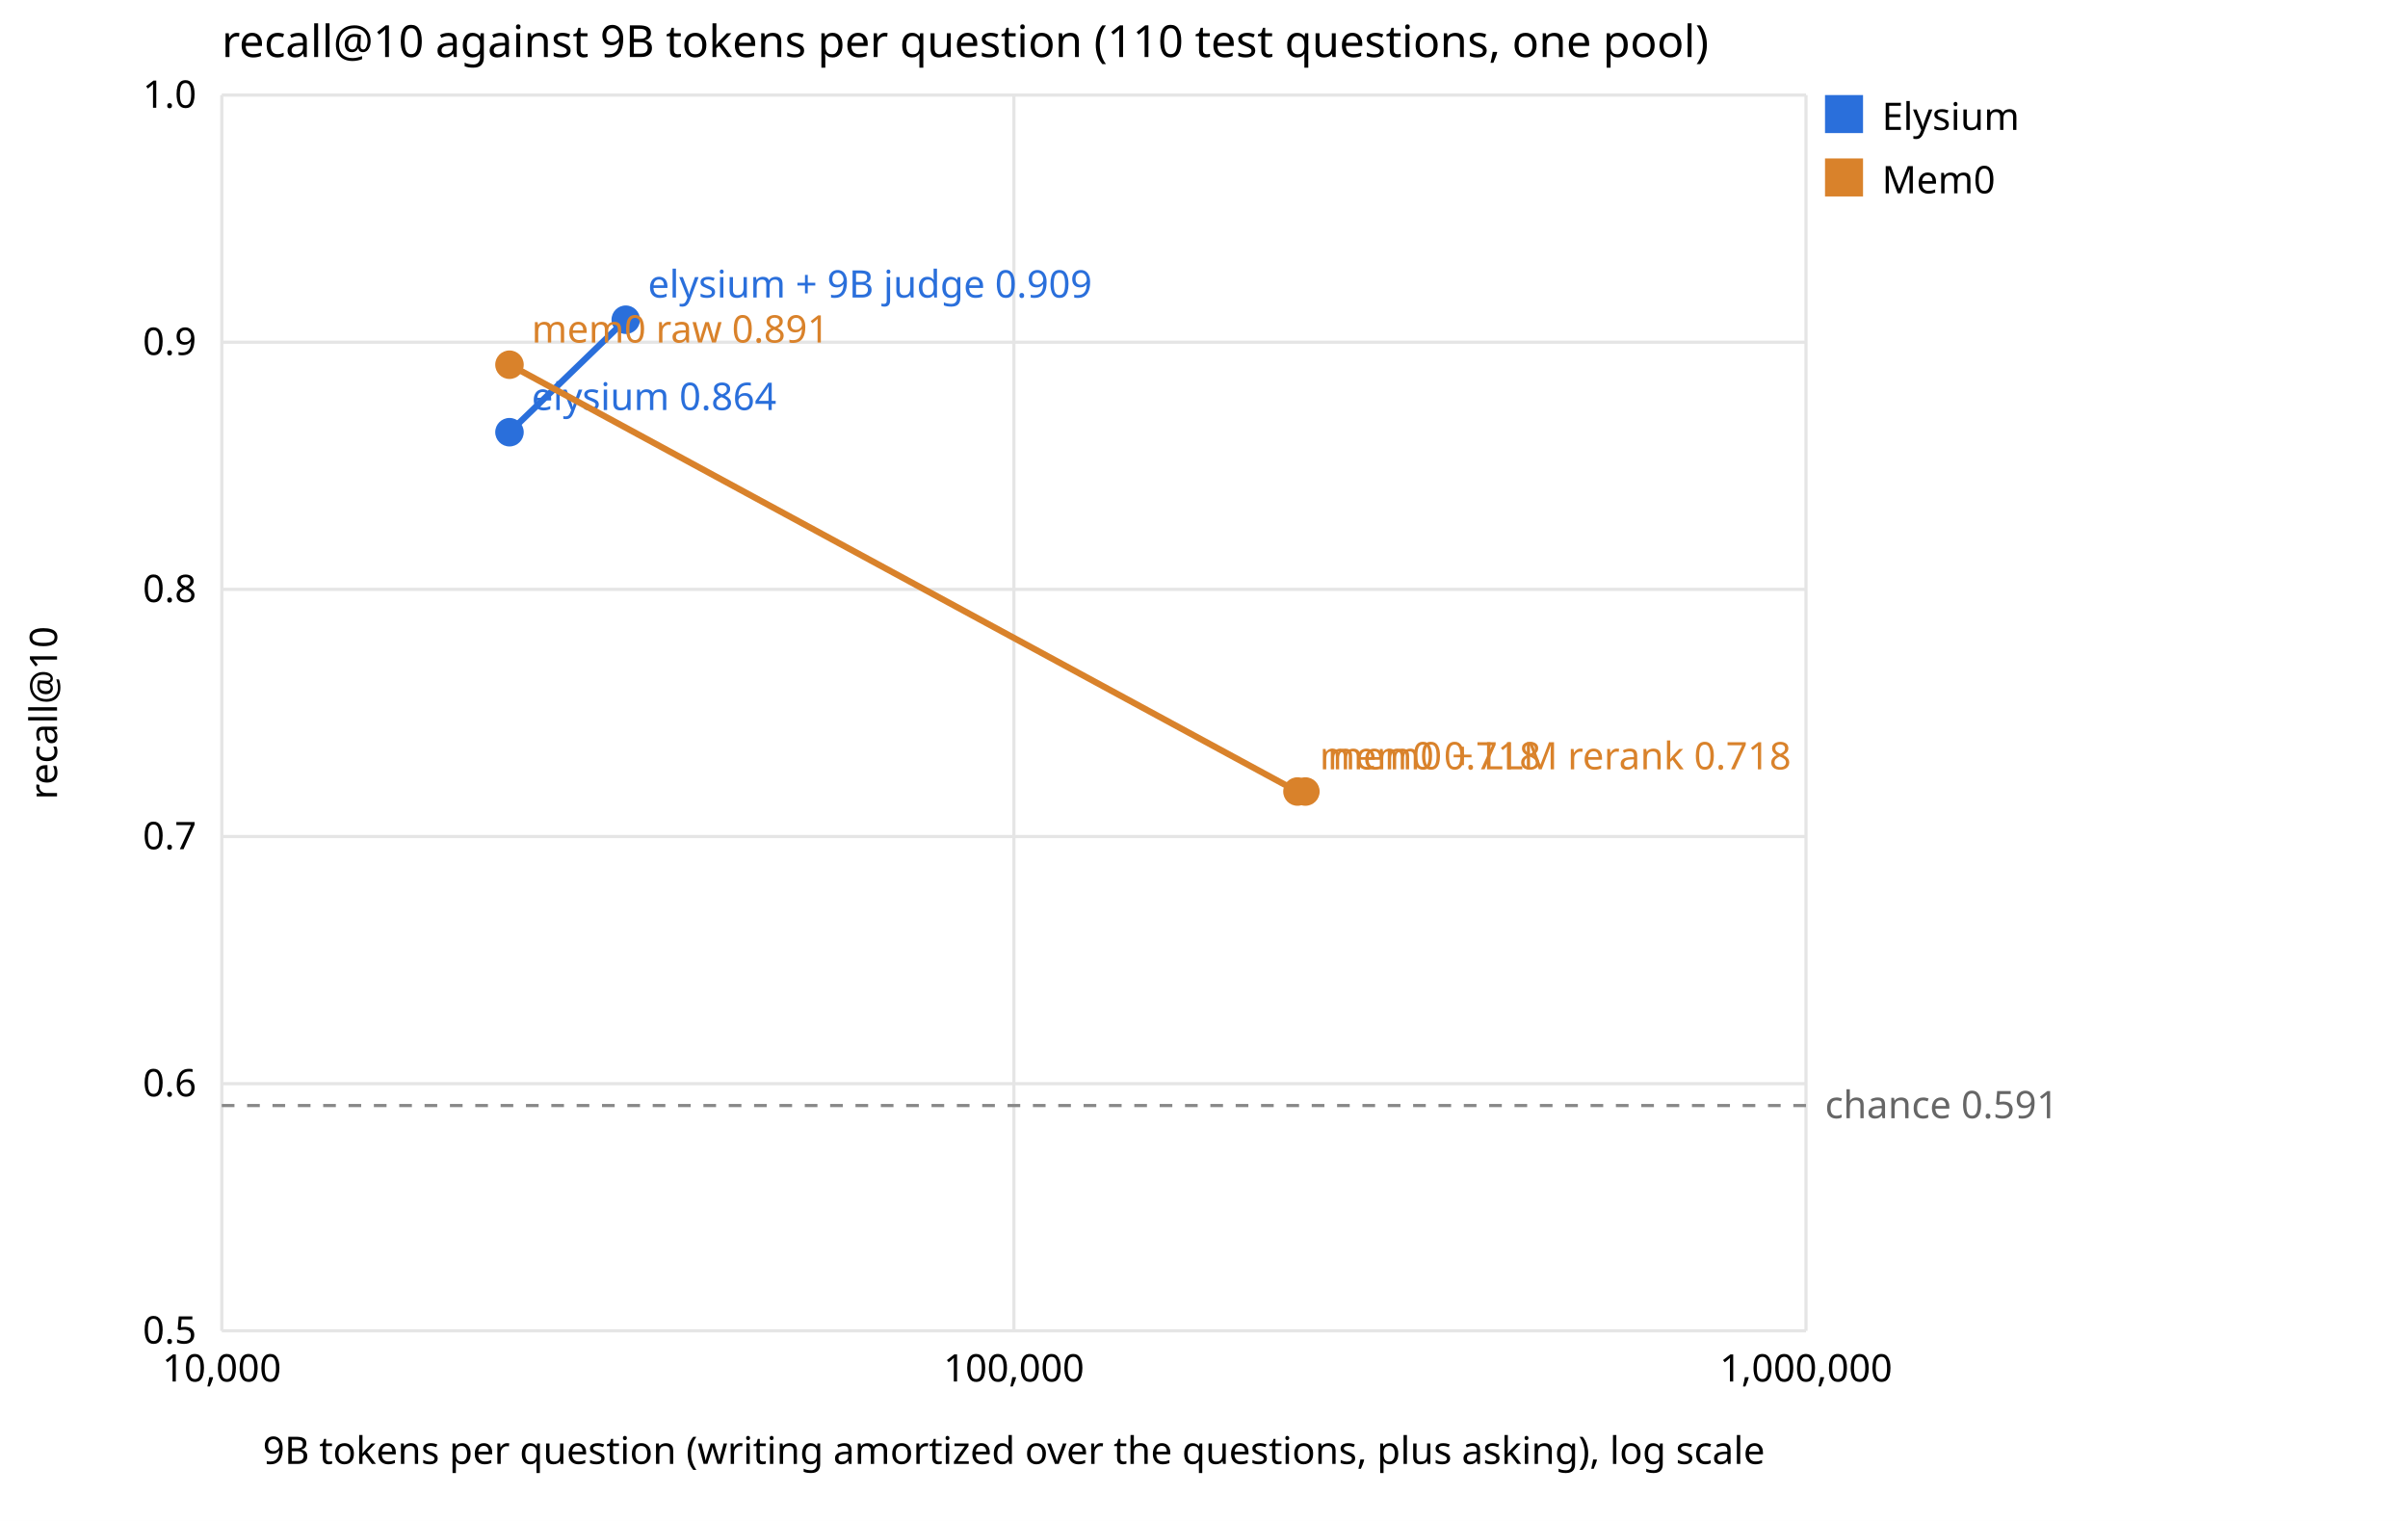
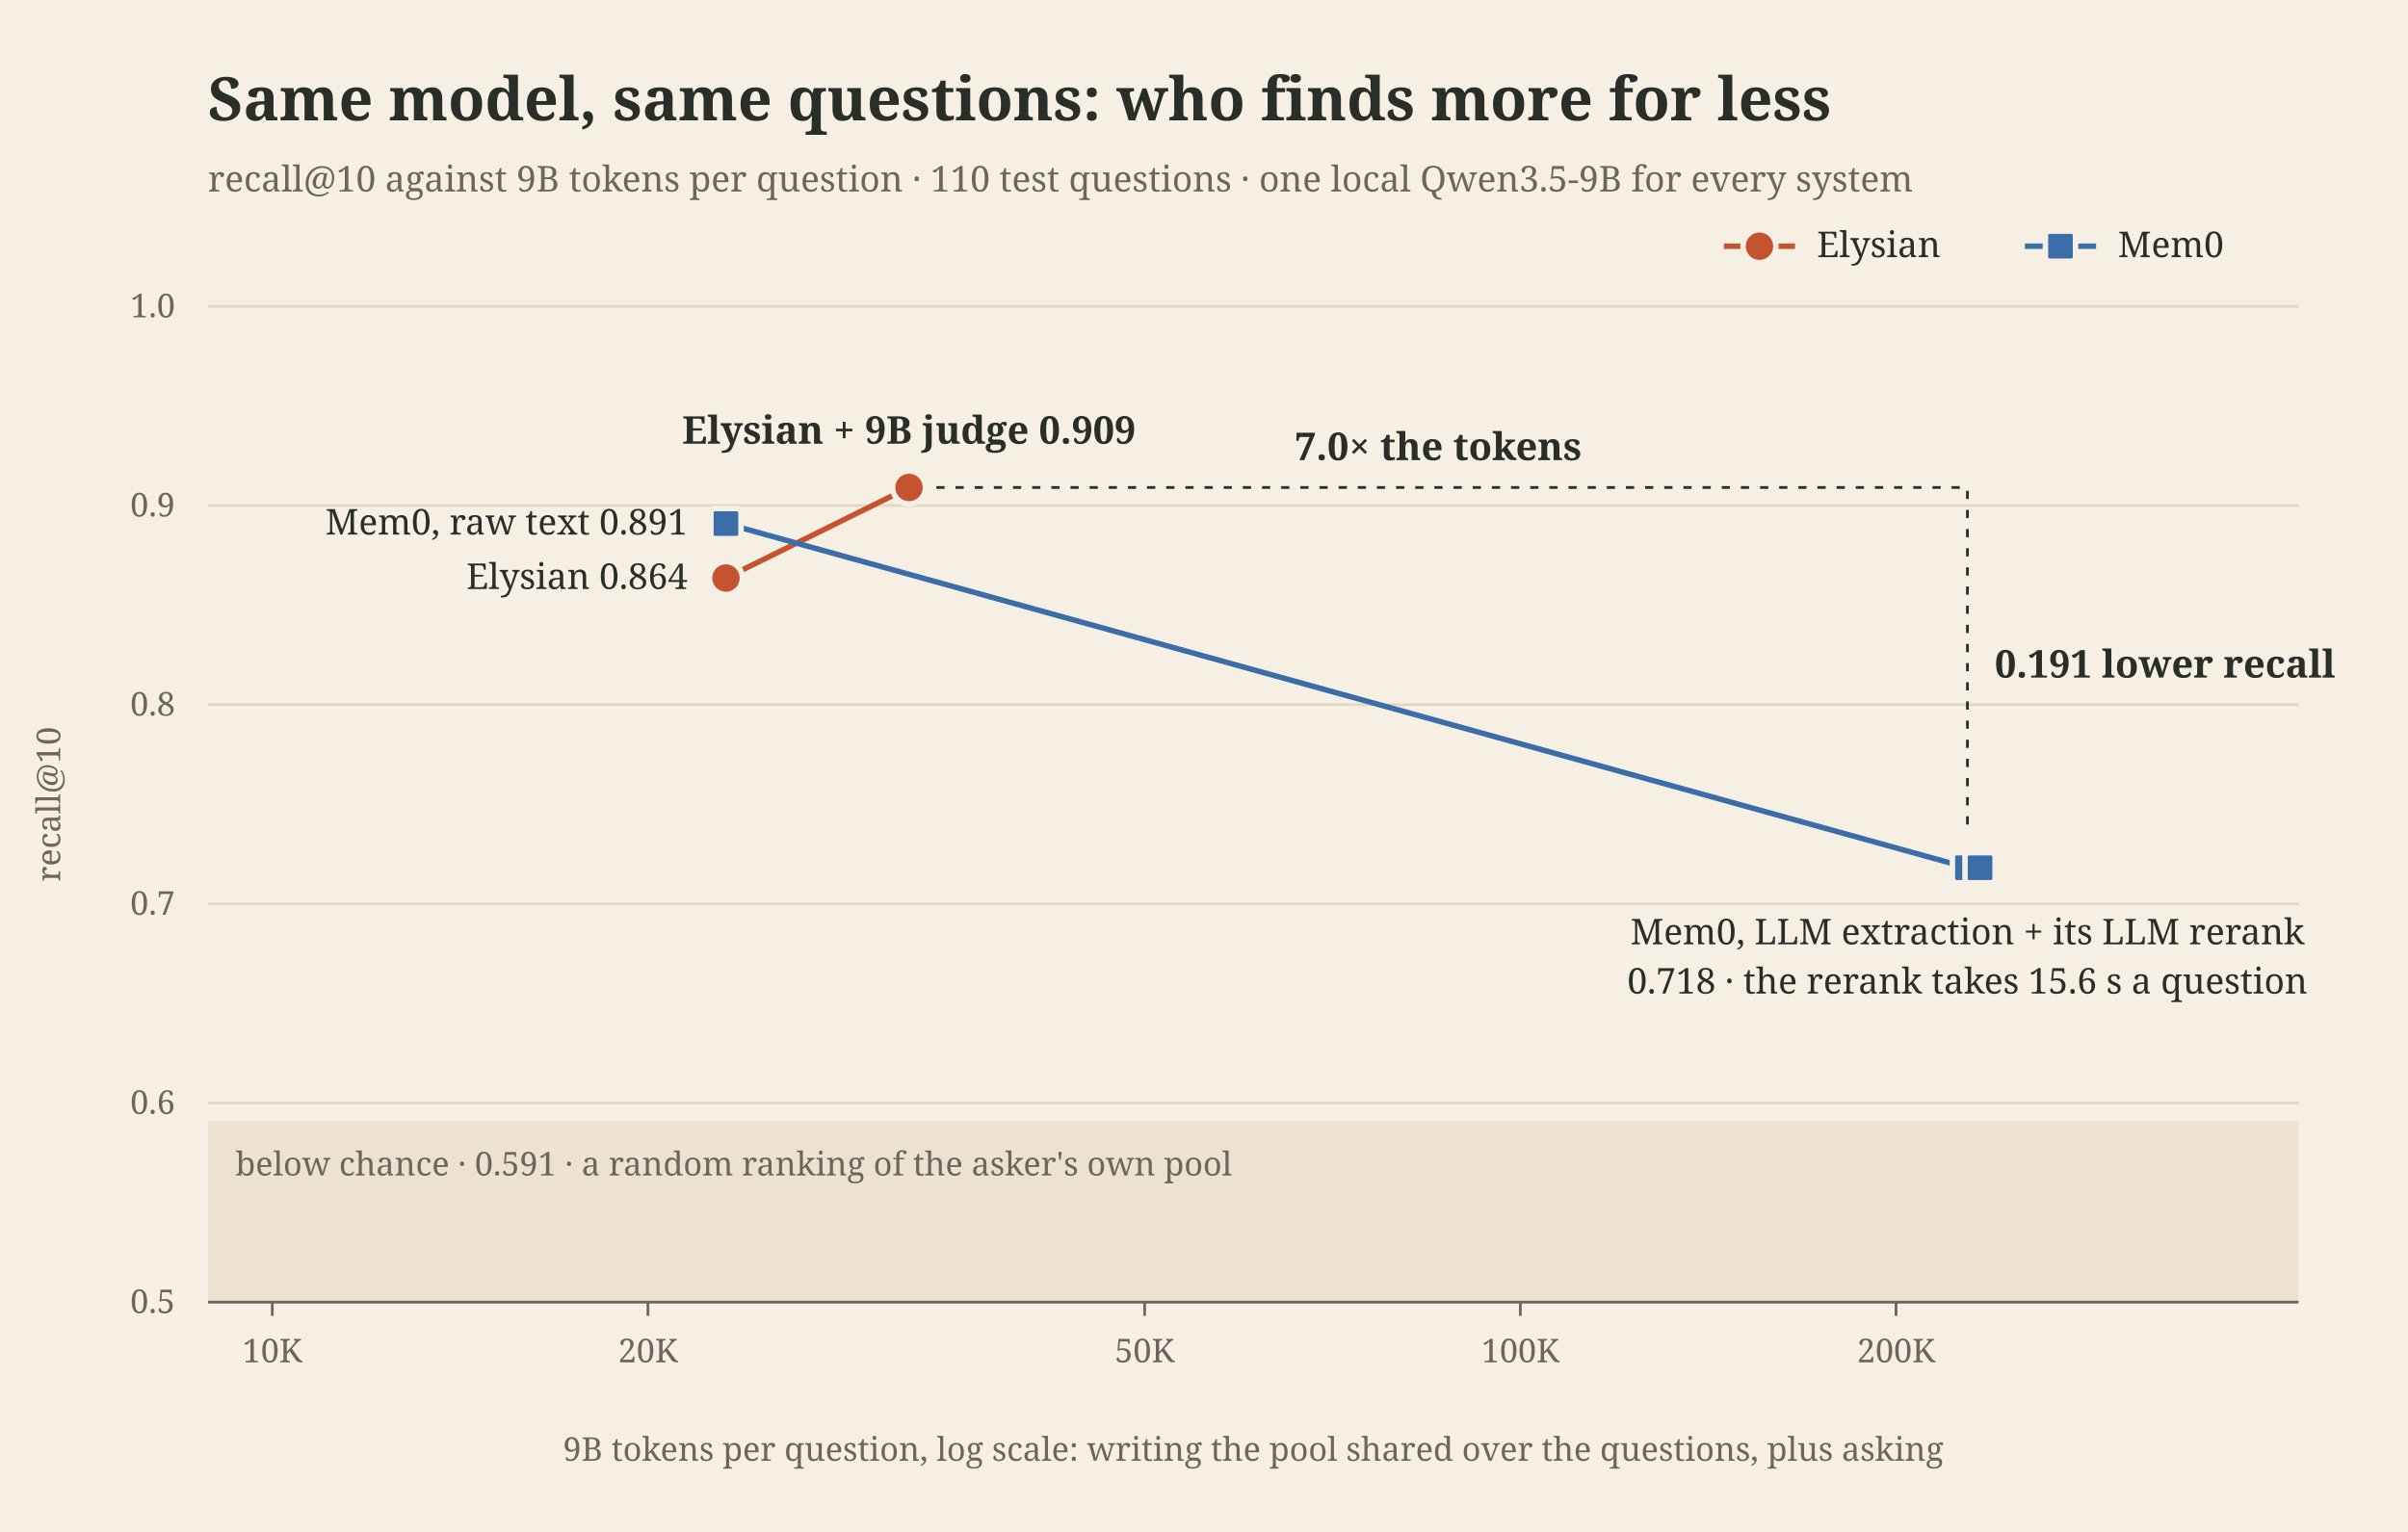
- <svg xmlns="http://www.w3.org/2000/svg" width="760" height="480" font-family="sans-serif" font-size="12">
-   <rect width="760" height="480" fill="white" />
-   <text x="70" y="18" font-size="14">recall@10 against 9B tokens per question (110 test questions, one pool)</text>
-   <line x1="70.0" y1="30" x2="70.0" y2="420" stroke="#e5e5e5" />
-   <text x="70.0" y="436" text-anchor="middle">10,000</text>
-   <line x1="320.0" y1="30" x2="320.0" y2="420" stroke="#e5e5e5" />
-   <text x="320.0" y="436" text-anchor="middle">100,000</text>
-   <line x1="570.0" y1="30" x2="570.0" y2="420" stroke="#e5e5e5" />
-   <text x="570.0" y="436" text-anchor="middle">1,000,000</text>
-   <line x1="70" y1="420.0" x2="570" y2="420.0" stroke="#e5e5e5" />
-   <text x="62" y="424.0" text-anchor="end">0.5</text>
-   <line x1="70" y1="342.0" x2="570" y2="342.0" stroke="#e5e5e5" />
-   <text x="62" y="346.0" text-anchor="end">0.6</text>
-   <line x1="70" y1="264.0" x2="570" y2="264.0" stroke="#e5e5e5" />
-   <text x="62" y="268.0" text-anchor="end">0.7</text>
-   <line x1="70" y1="186.0" x2="570" y2="186.0" stroke="#e5e5e5" />
-   <text x="62" y="190.0" text-anchor="end">0.8</text>
-   <line x1="70" y1="108.0" x2="570" y2="108.0" stroke="#e5e5e5" />
-   <text x="62" y="112.0" text-anchor="end">0.9</text>
-   <line x1="70" y1="30.0" x2="570" y2="30.0" stroke="#e5e5e5" />
-   <text x="62" y="34.0" text-anchor="end">1.0</text>
-   <line x1="70" y1="348.9" x2="570" y2="348.9" stroke="#888" stroke-dasharray="4 4" />
-   <text x="576" y="352.9" fill="#666">chance 0.591</text>
-   <text x="320.0" y="462" text-anchor="middle">9B tokens per question (writing amortized over the questions, plus asking), log scale</text>
-   <text x="18" y="225.0" text-anchor="middle" transform="rotate(-90 18 225.0)">recall@10</text>
-   <polyline fill="none" stroke-width="2" stroke="#2a6fdb" points="160.8,136.4 197.5,100.9" />
-   <circle cx="160.8" cy="136.4" r="4.5" fill="#2a6fdb" />
-   <text x="167.8" y="129.4" fill="#2a6fdb">elysium 0.864</text>
-   <circle cx="197.5" cy="100.9" r="4.5" fill="#2a6fdb" />
-   <text x="204.5" y="93.9" fill="#2a6fdb">elysium + 9B judge 0.909</text>
-   <rect x="576" y="30" width="12" height="12" fill="#2a6fdb" />
-   <text x="594" y="41">Elysium</text>
-   <polyline fill="none" stroke-width="2" stroke="#d9822b" points="160.8,115.1 409.5,249.8 412.0,249.8" />
-   <circle cx="160.8" cy="115.1" r="4.5" fill="#d9822b" />
-   <text x="167.8" y="108.1" fill="#d9822b">mem0 raw 0.891</text>
-   <circle cx="409.5" cy="249.8" r="4.5" fill="#d9822b" />
-   <text x="416.5" y="242.8" fill="#d9822b">mem0 0.718</text>
-   <circle cx="412.0" cy="249.8" r="4.5" fill="#d9822b" />
-   <text x="419.0" y="242.8" fill="#d9822b">mem0 + LLM rerank 0.718</text>
-   <rect x="576" y="50" width="12" height="12" fill="#d9822b" />
-   <text x="594" y="61">Mem0</text>
+ <svg xmlns="http://www.w3.org/2000/svg" width="880" height="560" viewBox="0 0 880 560" font-family="Newsreader, 'Iowan Old Style', Georgia, serif" role="img" aria-labelledby="t d">
+   <rect width="880" height="560" fill="#F6F0E4" />
+   <text x="76.0" y="44.0" font-size="22" fill="#2A2E29" text-anchor="start" font-weight="600">Same model, same questions: who finds more for less</text>
+   <text x="76.0" y="70.0" font-size="13" fill="#6B675C" text-anchor="start" font-weight="400">recall@10 against 9B tokens per question · 110 test questions · one local Qwen3.5-9B for every system</text>
+   <rect x="76" y="409.7" width="764" height="66.3" fill="#ECE2CF" />
+   <text x="86.0" y="429.7" font-size="12" fill="#6B675C" text-anchor="start" font-weight="400">below chance · 0.591 · a random ranking of the asker's own pool</text>
+   <line x1="76" y1="476.0" x2="840" y2="476.0" stroke="#E2D7C2" stroke-width="1" />
+   <text x="64.0" y="480.0" font-size="12" fill="#6B675C" text-anchor="end" font-weight="400">0.5</text>
+   <line x1="76" y1="403.2" x2="840" y2="403.2" stroke="#E2D7C2" stroke-width="1" />
+   <text x="64.0" y="407.2" font-size="12" fill="#6B675C" text-anchor="end" font-weight="400">0.6</text>
+   <line x1="76" y1="330.4" x2="840" y2="330.4" stroke="#E2D7C2" stroke-width="1" />
+   <text x="64.0" y="334.4" font-size="12" fill="#6B675C" text-anchor="end" font-weight="400">0.7</text>
+   <line x1="76" y1="257.6" x2="840" y2="257.6" stroke="#E2D7C2" stroke-width="1" />
+   <text x="64.0" y="261.6" font-size="12" fill="#6B675C" text-anchor="end" font-weight="400">0.8</text>
+   <line x1="76" y1="184.8" x2="840" y2="184.8" stroke="#E2D7C2" stroke-width="1" />
+   <text x="64.0" y="188.8" font-size="12" fill="#6B675C" text-anchor="end" font-weight="400">0.9</text>
+   <line x1="76" y1="112.0" x2="840" y2="112.0" stroke="#E2D7C2" stroke-width="1" />
+   <text x="64.0" y="116.0" font-size="12" fill="#6B675C" text-anchor="end" font-weight="400">1.0</text>
+   <line x1="99.5" y1="476.0" x2="99.5" y2="481.0" stroke="#6B675C" stroke-width="1" />
+   <text x="99.5" y="498.0" font-size="12" fill="#6B675C" text-anchor="middle" font-weight="400">10K</text>
+   <line x1="236.8" y1="476.0" x2="236.8" y2="481.0" stroke="#6B675C" stroke-width="1" />
+   <text x="236.8" y="498.0" font-size="12" fill="#6B675C" text-anchor="middle" font-weight="400">20K</text>
+   <line x1="418.3" y1="476.0" x2="418.3" y2="481.0" stroke="#6B675C" stroke-width="1" />
+   <text x="418.3" y="498.0" font-size="12" fill="#6B675C" text-anchor="middle" font-weight="400">50K</text>
+   <line x1="555.6" y1="476.0" x2="555.6" y2="481.0" stroke="#6B675C" stroke-width="1" />
+   <text x="555.6" y="498.0" font-size="12" fill="#6B675C" text-anchor="middle" font-weight="400">100K</text>
+   <line x1="692.9" y1="476.0" x2="692.9" y2="481.0" stroke="#6B675C" stroke-width="1" />
+   <text x="692.9" y="498.0" font-size="12" fill="#6B675C" text-anchor="middle" font-weight="400">200K</text>
+   <line x1="76" y1="476.0" x2="840" y2="476.0" stroke="#6B675C" stroke-width="1" />
+   <text x="458.0" y="534.0" font-size="12" fill="#6B675C" text-anchor="middle" font-weight="400">9B tokens per question, log scale: writing the pool shared over the questions, plus asking</text>
+   <text x="22" y="294.0" font-size="12" fill="#6B675C" text-anchor="middle" transform="rotate(-90 22 294.0)">recall@10</text>
+   <path d="M342.2,178.2 H719.0 V305.2" fill="none" stroke="#2A2E29" stroke-width="1" stroke-dasharray="3 4" />
+   <text x="525.6" y="168.2" font-size="14" fill="#2A2E29" text-anchor="middle" font-weight="600">7.0× the tokens</text>
+   <text x="729.0" y="247.7" font-size="14" fill="#2A2E29" text-anchor="start" font-weight="600">0.191 lower recall</text>
+   <polyline fill="none" stroke="#C4532F" stroke-width="2" stroke-linejoin="round" stroke-linecap="round" points="265.3,211.3 332.2,178.2" />
+   <g>
+     <circle cx="265.3" cy="211.3" r="6" fill="#C4532F" stroke="#F6F0E4" stroke-width="2" />
+   </g>
+   <g>
+     <circle cx="332.2" cy="178.2" r="6" fill="#C4532F" stroke="#F6F0E4" stroke-width="2" />
+   </g>
+   <polyline fill="none" stroke="#3B6EA8" stroke-width="2" stroke-linejoin="round" stroke-linecap="round" points="265.3,191.4 719.0,317.2 723.6,317.2" />
+   <g>
+     <rect x="259.8" y="185.9" width="11" height="11" rx="1.5" fill="#3B6EA8" stroke="#F6F0E4" stroke-width="2" />
+   </g>
+   <g>
+     <rect x="713.5" y="311.7" width="11" height="11" rx="1.5" fill="#3B6EA8" stroke="#F6F0E4" stroke-width="2" />
+   </g>
+   <g>
+     <rect x="718.1" y="311.7" width="11" height="11" rx="1.5" fill="#3B6EA8" stroke="#F6F0E4" stroke-width="2" />
+   </g>
+   <text x="251.3" y="215.3" font-size="13" fill="#2A2E29" text-anchor="end" font-weight="400">Elysian  0.864</text>
+   <text x="251.3" y="195.4" font-size="13" fill="#2A2E29" text-anchor="end" font-weight="400">Mem0, raw text  0.891</text>
+   <text x="332.2" y="162.2" font-size="14" fill="#2A2E29" text-anchor="middle" font-weight="600">Elysian + 9B judge  0.909</text>
+   <text x="719.0" y="345.2" font-size="13" fill="#2A2E29" text-anchor="middle" font-weight="400">Mem0, LLM extraction + its LLM rerank</text>
+   <text x="719.0" y="363.2" font-size="13" fill="#2A2E29" text-anchor="middle" font-weight="400">0.718 · the rerank takes 15.6 s a question</text>
+   <line x1="630" y1="90" x2="656" y2="90" stroke="#C4532F" stroke-width="2" />
+   <circle cx="643.0" cy="90.0" r="6" fill="#C4532F" stroke="#F6F0E4" stroke-width="2" />
+   <text x="664.0" y="94.0" font-size="13" fill="#2A2E29" text-anchor="start" font-weight="400">Elysian</text>
+   <line x1="740" y1="90" x2="766" y2="90" stroke="#3B6EA8" stroke-width="2" />
+   <rect x="747.5" y="84.5" width="11" height="11" rx="1.5" fill="#3B6EA8" stroke="#F6F0E4" stroke-width="2" />
+   <text x="774.0" y="94.0" font-size="13" fill="#2A2E29" text-anchor="start" font-weight="400">Mem0</text>
</svg>
